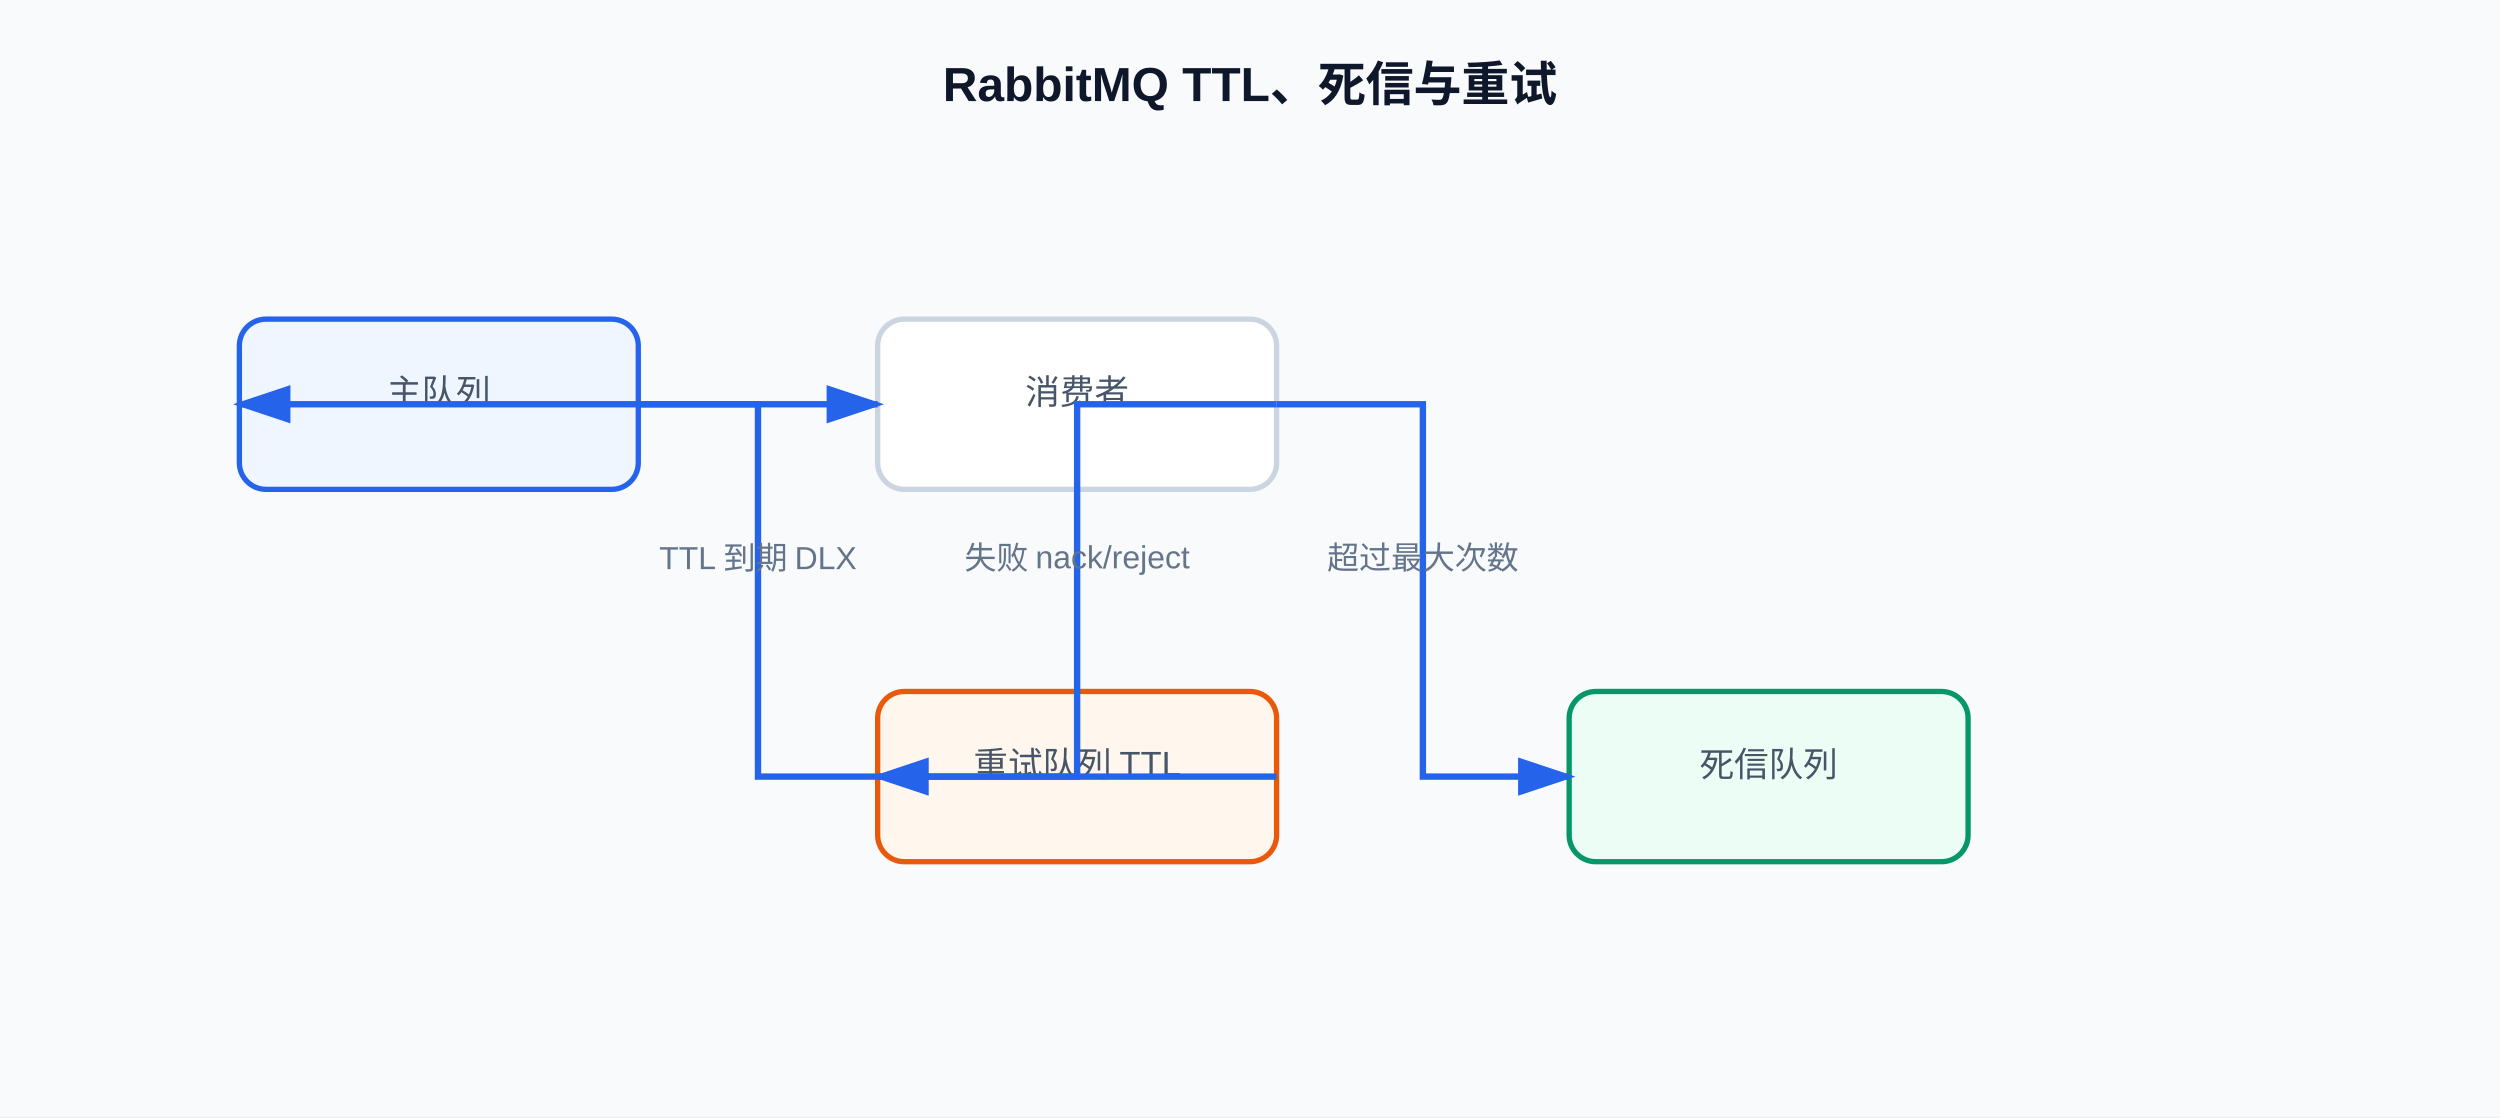
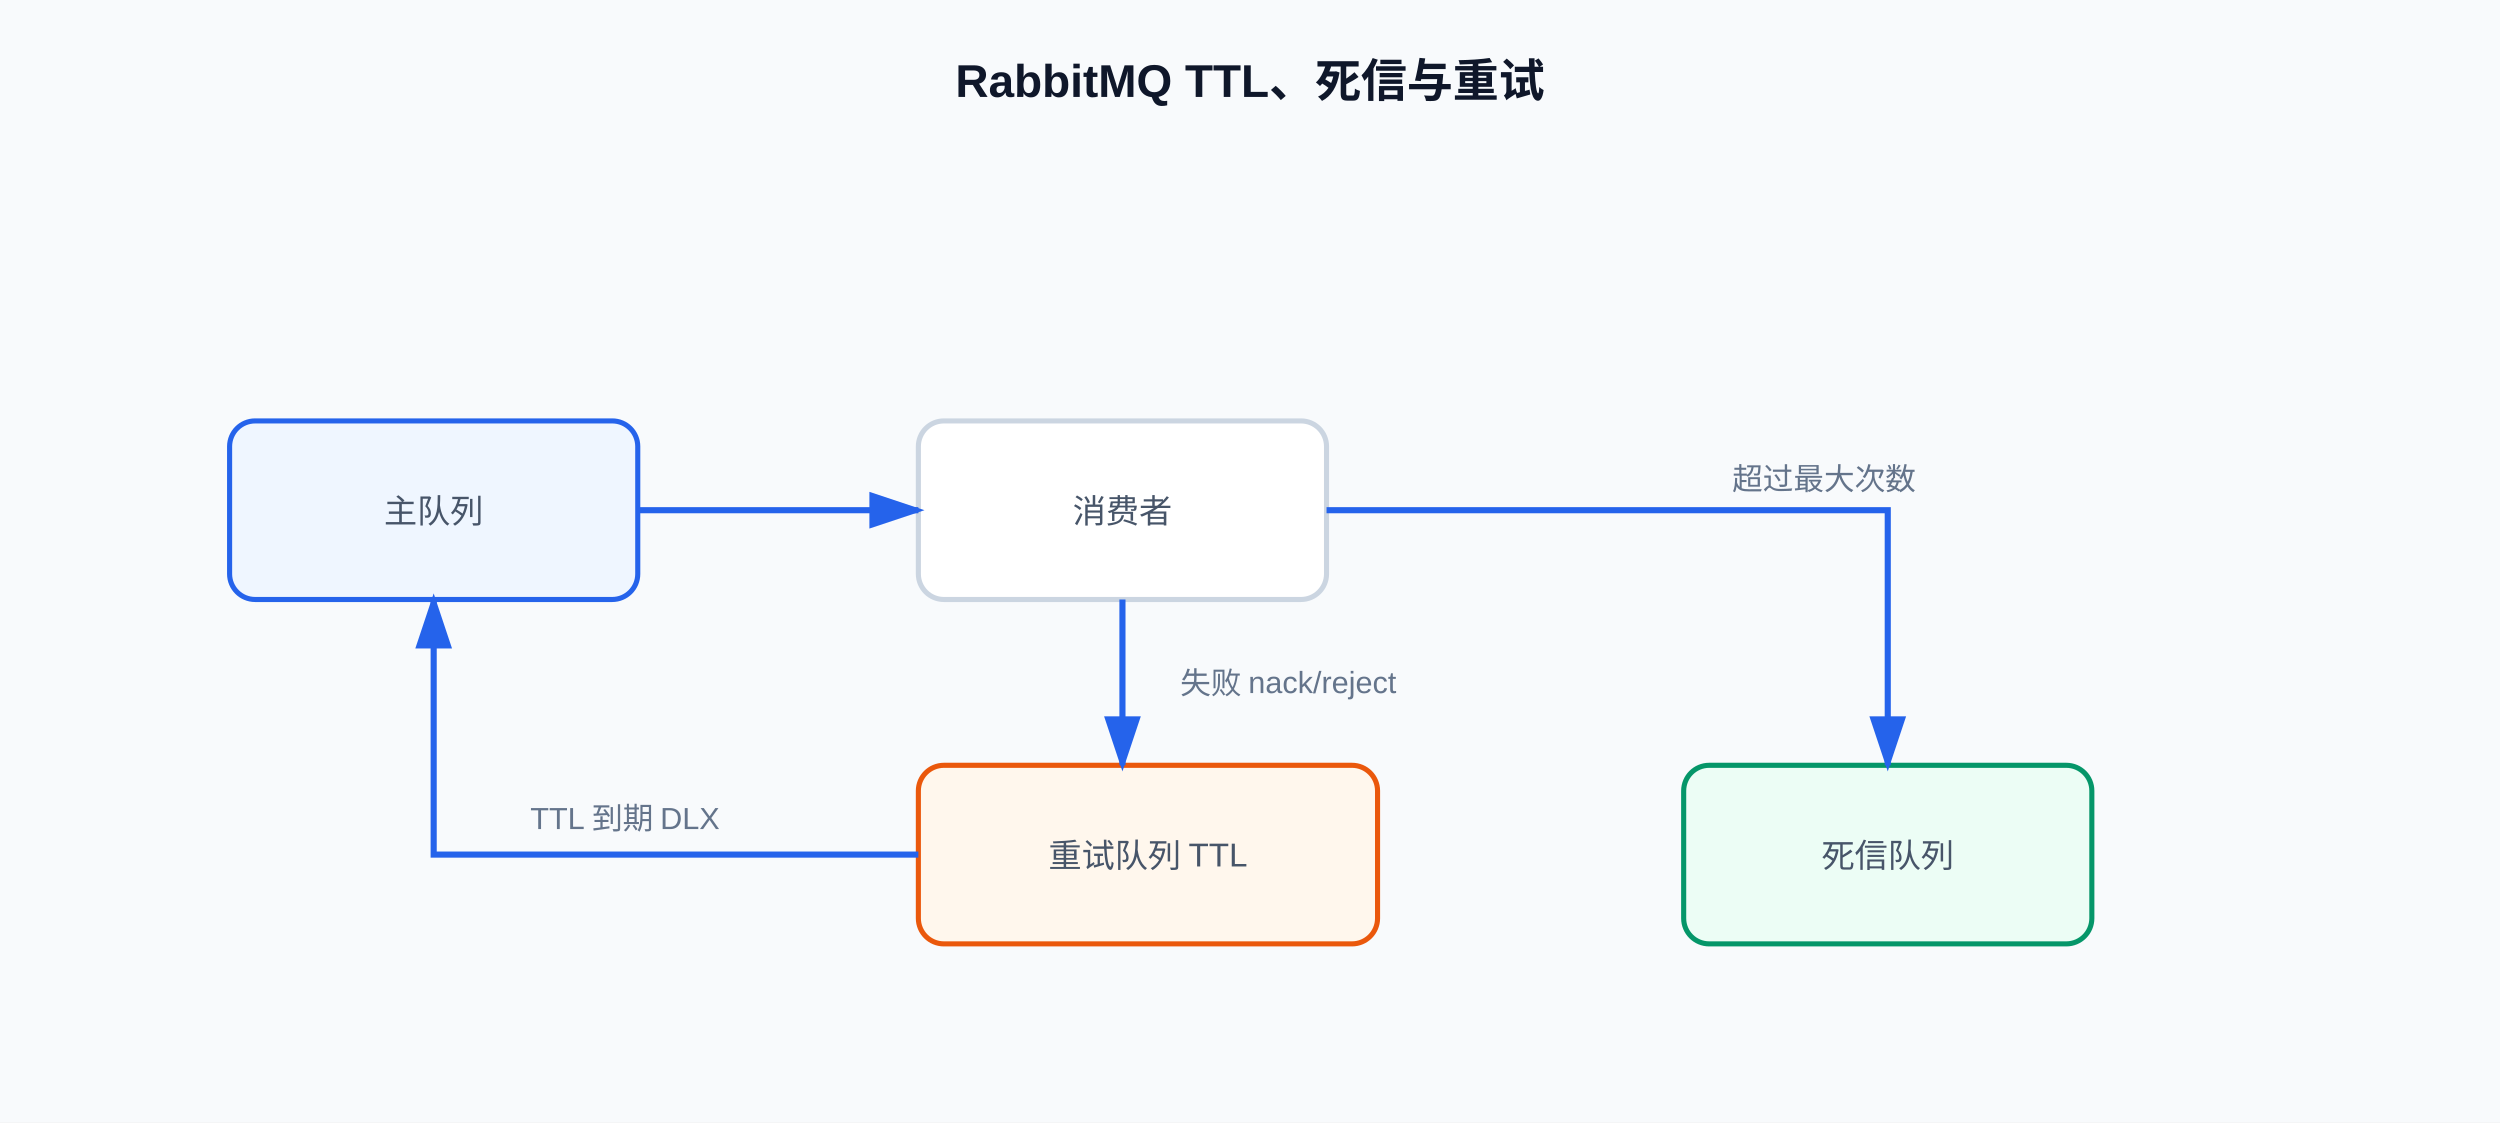
- <svg xmlns="http://www.w3.org/2000/svg" width="940" height="420" viewBox="0 0 940 420" role="img" aria-labelledby="title desc">
+ <svg xmlns="http://www.w3.org/2000/svg" width="980" height="440" viewBox="0 0 980 440" role="img" aria-labelledby="title desc">
  <defs>
    <marker id="arrow" markerWidth="10" markerHeight="10" refX="8" refY="3" orient="auto">
      <path d="M0,0 L9,3 L0,6 Z" fill="#2563eb" />
    </marker>
-     <style>.bg{fill:#f8fafc}.node{fill:#fff;stroke:#cbd5e1;stroke-width:2;rx:10}.main{fill:#eff6ff;stroke:#2563eb;stroke-width:2;rx:10}.store{fill:#ecfdf5;stroke:#059669;stroke-width:2;rx:10}.warn{fill:#fff7ed;stroke:#ea580c;stroke-width:2;rx:10}.group{fill:#ffffff;stroke:#cbd5e1;stroke-width:2;stroke-dasharray:6 4;rx:12}.text{font-family:Arial,'PingFang SC','Microsoft YaHei',sans-serif;fill:#0f172a}.title{font-size:18px;font-weight:700}.body{font-size:13px;fill:#475569}.small{font-size:12px;fill:#64748b}.line{stroke:#2563eb;stroke-width:2.4;fill:none;marker-end:url(#arrow)}.dash{stroke:#94a3b8;stroke-width:1.5;stroke-dasharray:5 5}.msg{stroke:#2563eb;stroke-width:2;fill:none;marker-end:url(#arrow)}</style>
+     <style>.bg{fill:#f8fafc}.node{fill:#fff;stroke:#cbd5e1;stroke-width:2}.main{fill:#eff6ff;stroke:#2563eb;stroke-width:2}.store{fill:#ecfdf5;stroke:#059669;stroke-width:2}.warn{fill:#fff7ed;stroke:#ea580c;stroke-width:2}.group{fill:#fff;stroke:#cbd5e1;stroke-width:2;stroke-dasharray:6 4}.text{font-family:Arial,'PingFang SC','Microsoft YaHei',sans-serif;fill:#0f172a}.title{font-size:18px;font-weight:700}.body{font-size:13px;fill:#475569}.small{font-size:12px;fill:#64748b}.line{stroke:#2563eb;stroke-width:2.4;fill:none;marker-end:url(#arrow)}.dash{stroke:#94a3b8;stroke-width:1.5;stroke-dasharray:5 5}</style>
  </defs>
-   <rect class="bg" width="940" height="420" />
-   <text class="text title" x="470" y="38" text-anchor="middle">RabbitMQ TTL、死信与重试</text>
-   <rect class="main" x="90" y="120" width="150" height="64" />
-   <text class="text body" x="165" y="152" text-anchor="middle">主队列</text>
-   <rect class="node" x="330" y="120" width="150" height="64" />
-   <text class="text body" x="405" y="152" text-anchor="middle">消费者</text>
-   <rect class="warn" x="330" y="260" width="150" height="64" />
-   <text class="text body" x="405" y="292" text-anchor="middle">重试队列 TTL</text>
-   <rect class="store" x="590" y="260" width="150" height="64" />
-   <text class="text body" x="665" y="292" text-anchor="middle">死信队列</text>
-   <path class="line" d="M240 152 L330 152" />
-   <path class="line" d="M480 152 L405 152 L405 292 L330 292" />
-   <text class="text small" x="405" y="214" text-anchor="middle">失败 nack/reject</text>
-   <path class="line" d="M480 292 L285 292 L285 152 L90 152" />
-   <text class="text small" x="285" y="214" text-anchor="middle">TTL 到期 DLX</text>
-   <path class="line" d="M480 152 L535 152 L535 292 L590 292" />
-   <text class="text small" x="535" y="214" text-anchor="middle">超过最大次数</text>
+   <rect class="bg" width="980" height="440" />
+   <text class="text title" x="490" y="38" text-anchor="middle">RabbitMQ TTL、死信与重试</text>
+   <rect class="main" x="90" y="165" width="160" height="70" rx="10" />
+   <text class="text body" x="170" y="205" text-anchor="middle">主队列</text>
+   <rect class="node" x="360" y="165" width="160" height="70" rx="10" />
+   <text class="text body" x="440" y="205" text-anchor="middle">消费者</text>
+   <rect class="warn" x="360" y="300" width="180" height="70" rx="10" />
+   <text class="text body" x="450" y="340" text-anchor="middle">重试队列 TTL</text>
+   <rect class="store" x="660" y="300" width="160" height="70" rx="10" />
+   <text class="text body" x="740" y="340" text-anchor="middle">死信队列</text>
+   <path class="line" d="M250 200 L360 200" />
+   <path class="line" d="M440 235 L440 300" />
+   <text class="text small" x="505" y="272" text-anchor="middle">失败 nack/reject</text>
+   <path class="line" d="M360 335 L170 335 L170 235" />
+   <text class="text small" x="245" y="325" text-anchor="middle">TTL 到期 DLX</text>
+   <path class="line" d="M520 200 L740 200 L740 300" />
+   <text class="text small" x="715" y="192" text-anchor="middle">超过最大次数</text>
</svg>
